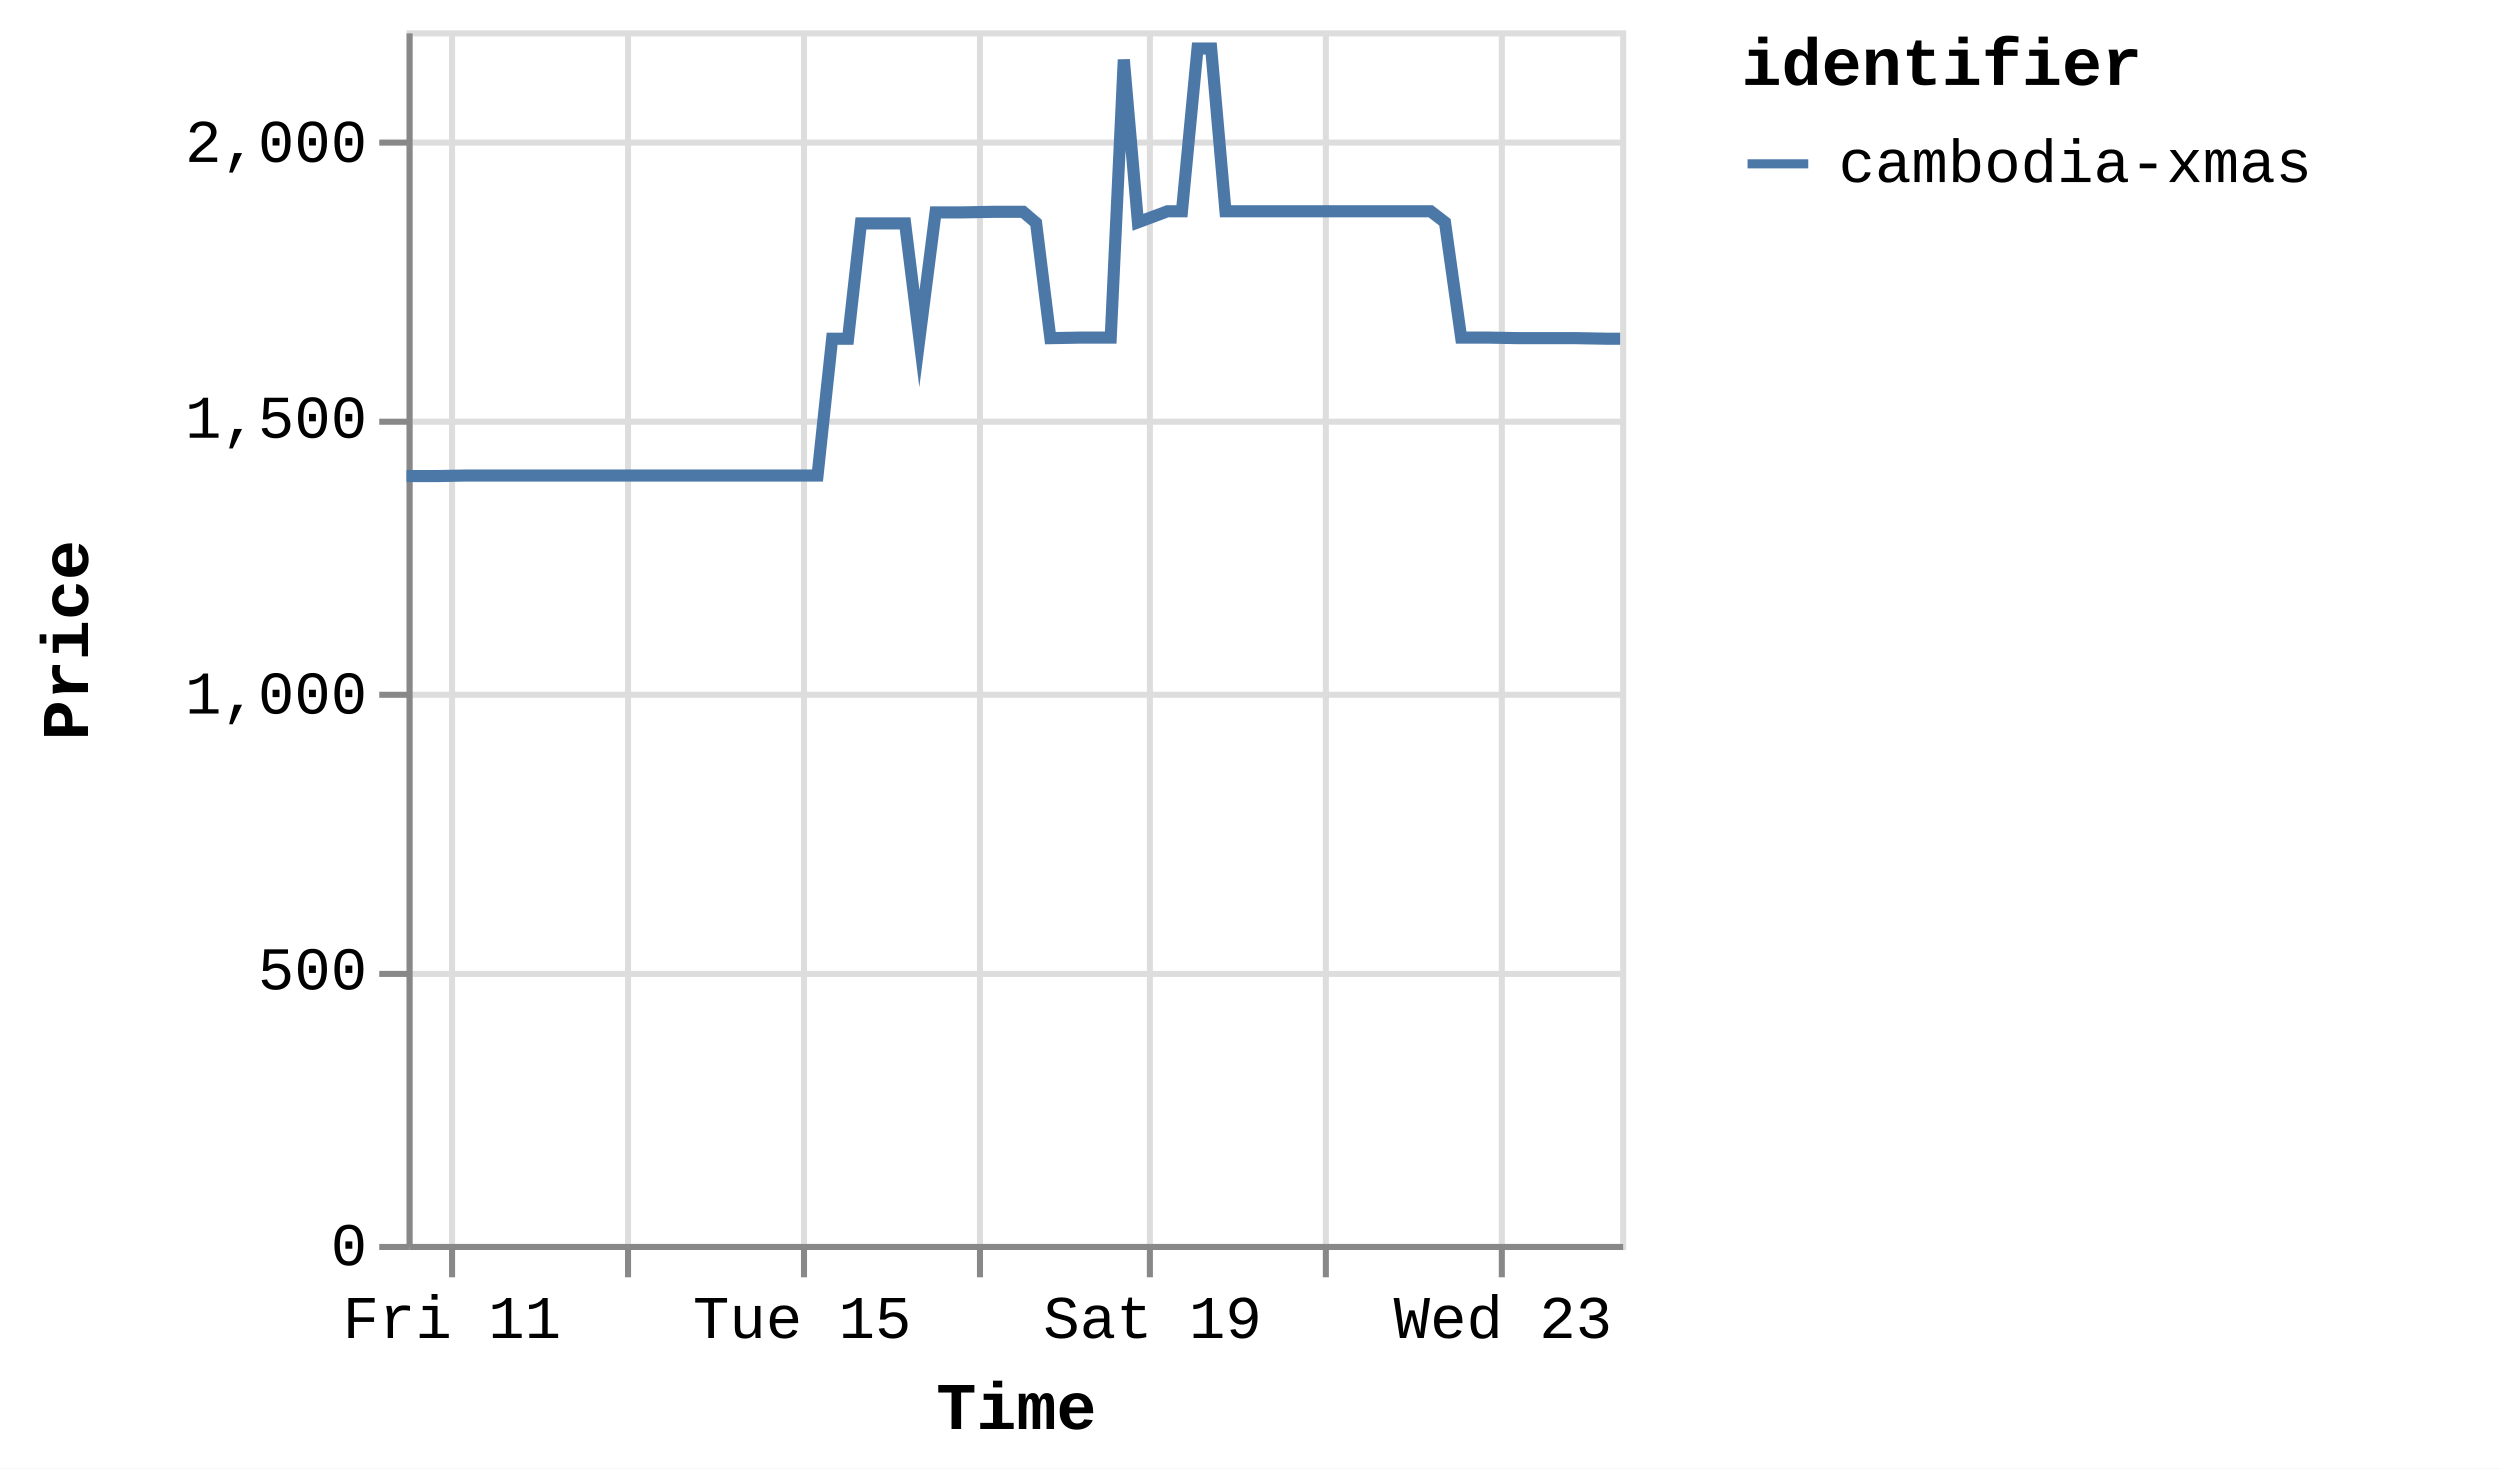
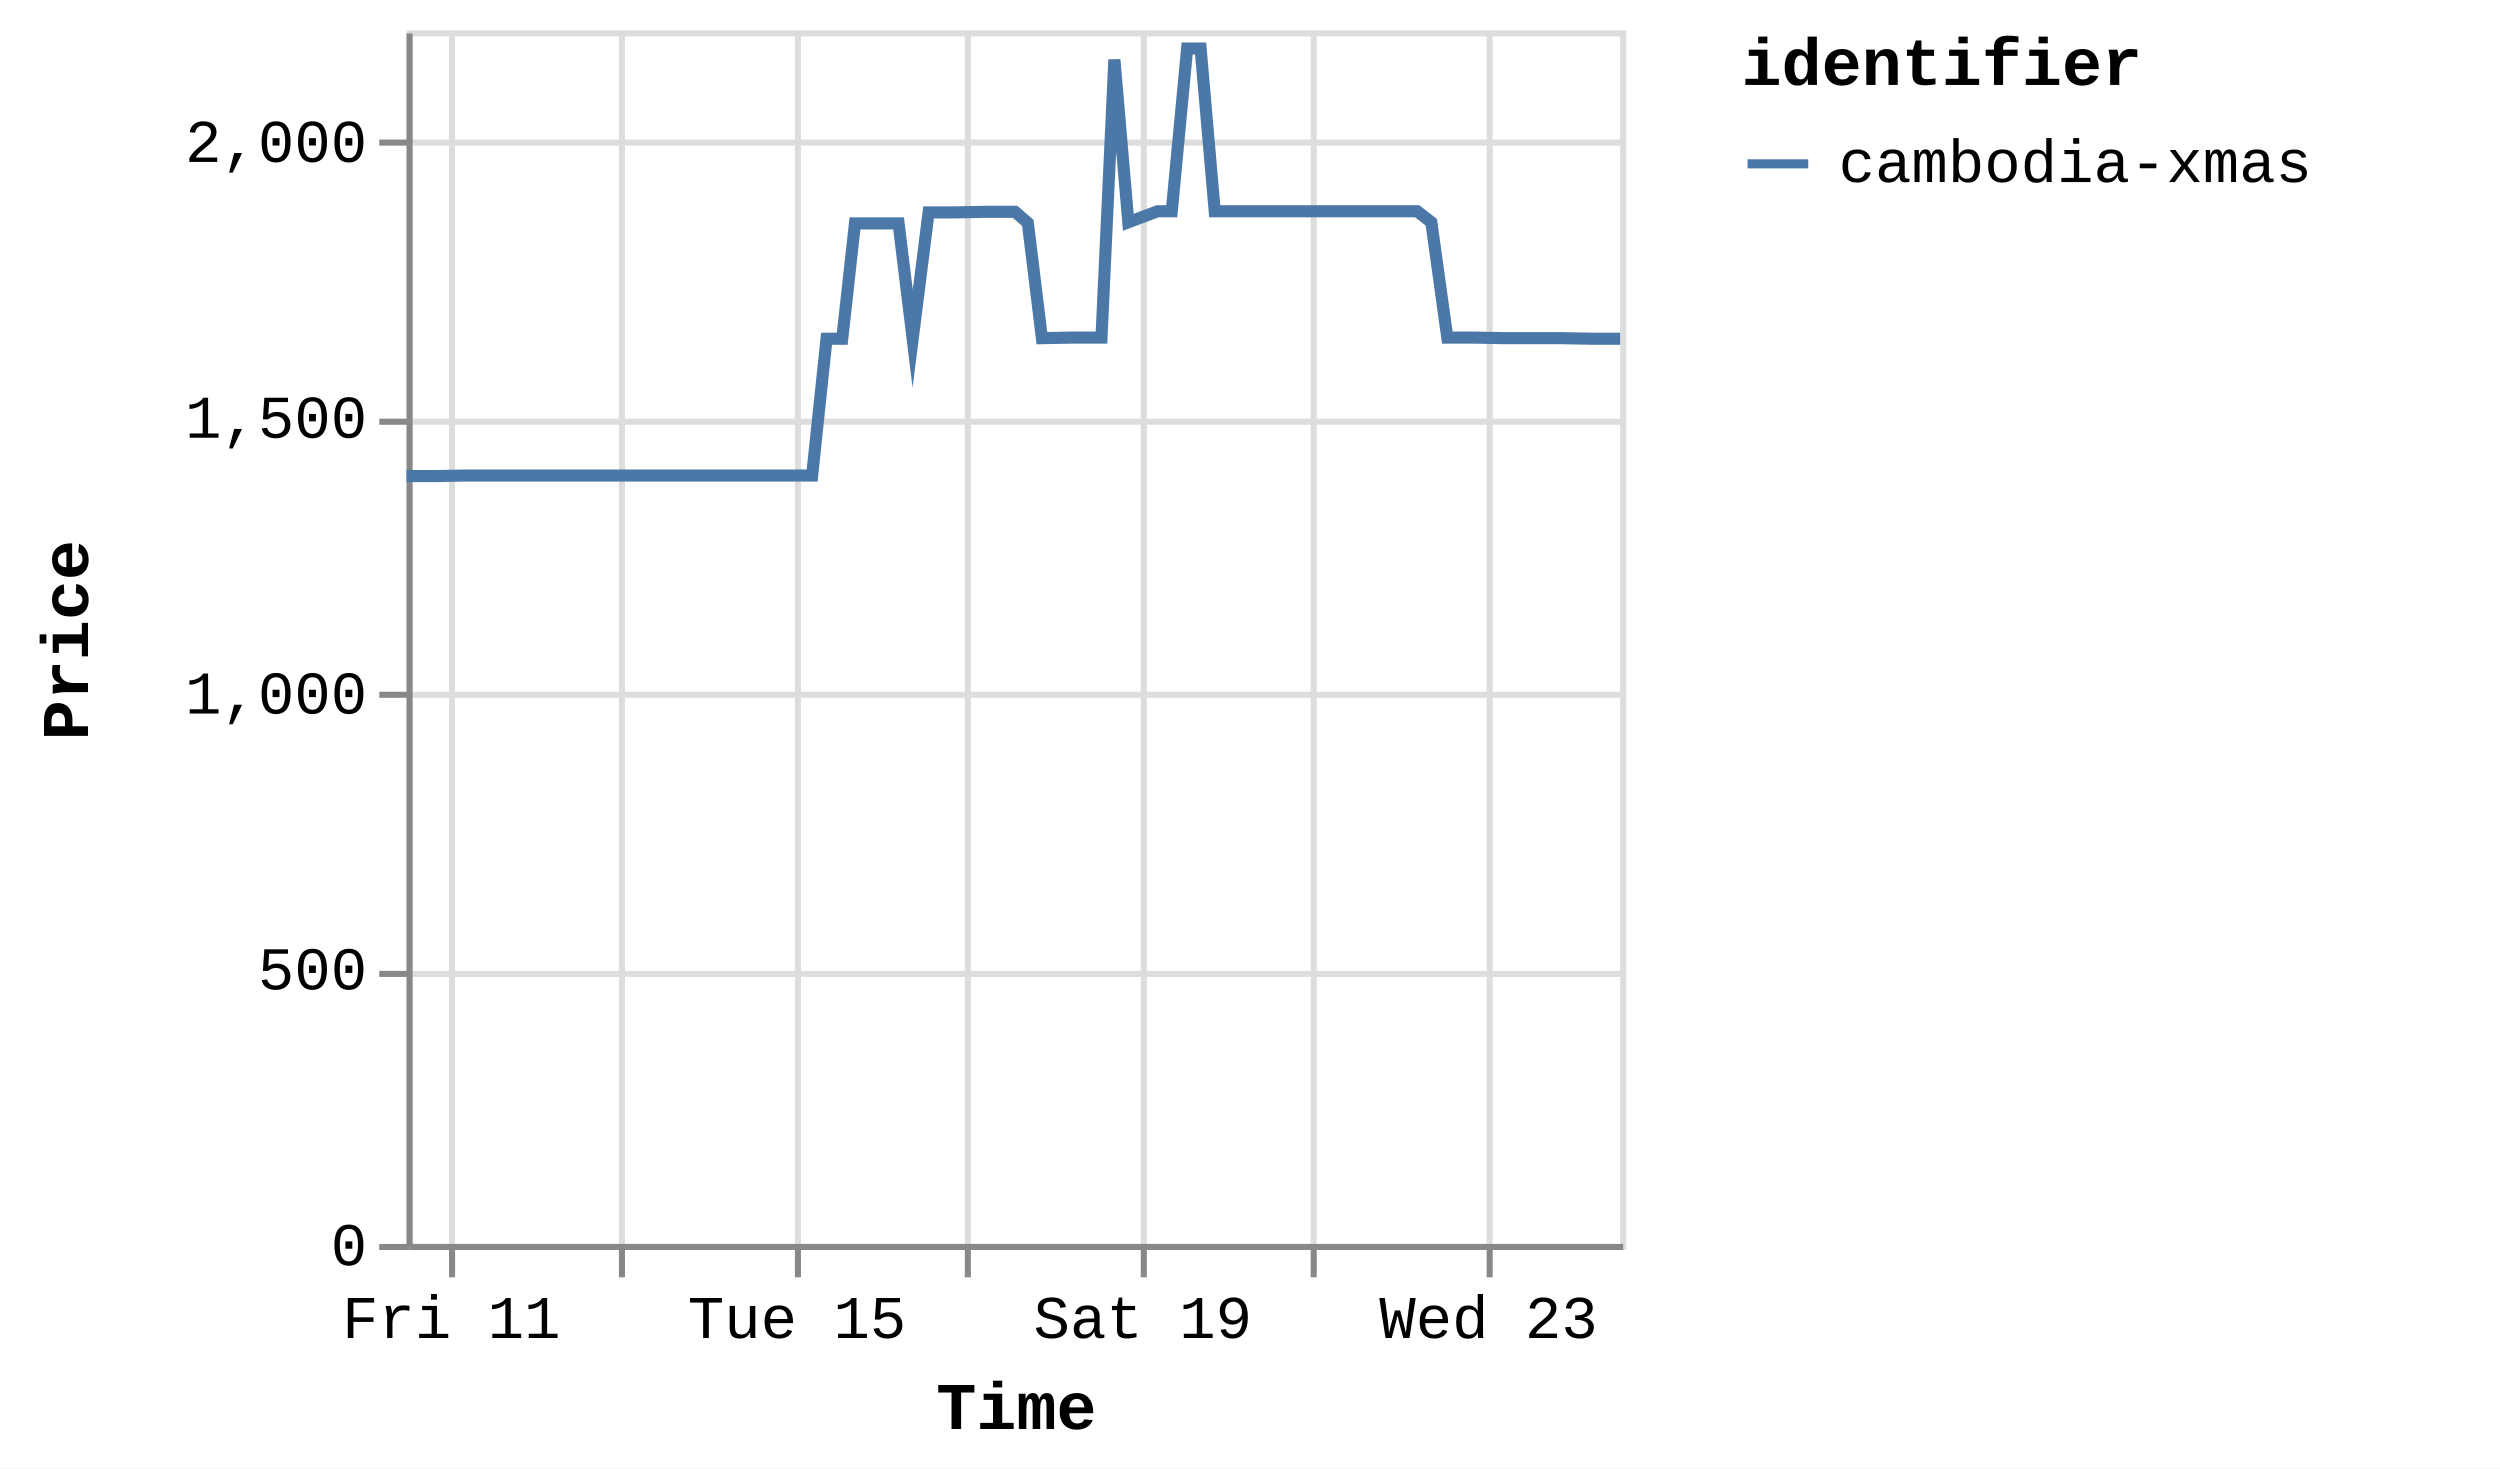
<svg xmlns="http://www.w3.org/2000/svg" version="1.1" class="marks" width="412" height="242" viewBox="0 0 412 242">
  <rect width="412" height="242" fill="white" />
  <g fill="none" stroke-miterlimit="10" transform="translate(67,5)">
    <g class="mark-group role-frame root" role="graphics-object" aria-roledescription="group mark container">
      <g transform="translate(0,0)">
        <path class="background" aria-hidden="true" d="M0.5,0.5h200v200h-200Z" stroke="#ddd" />
        <g>
          <g class="mark-group role-axis" aria-hidden="true">
            <g transform="translate(0.5,200.5)">
              <path class="background" aria-hidden="true" d="M0,0h0v0h0Z" pointer-events="none" />
              <g>
                <g class="mark-rule role-axis-grid" pointer-events="none">
                  <line transform="translate(7,-200)" x2="0" y2="200" stroke="#ddd" stroke-width="1" opacity="1" />
-                   <line transform="translate(36,-200)" x2="0" y2="200" stroke="#ddd" stroke-width="1" opacity="1" />
-                   <line transform="translate(65,-200)" x2="0" y2="200" stroke="#ddd" stroke-width="1" opacity="1" />
-                   <line transform="translate(94,-200)" x2="0" y2="200" stroke="#ddd" stroke-width="1" opacity="1" />
-                   <line transform="translate(122,-200)" x2="0" y2="200" stroke="#ddd" stroke-width="1" opacity="1" />
-                   <line transform="translate(151,-200)" x2="0" y2="200" stroke="#ddd" stroke-width="1" opacity="1" />
-                   <line transform="translate(180,-200)" x2="0" y2="200" stroke="#ddd" stroke-width="1" opacity="1" />
+                   <line transform="translate(35,-200)" x2="0" y2="200" stroke="#ddd" stroke-width="1" opacity="1" />
+                   <line transform="translate(64,-200)" x2="0" y2="200" stroke="#ddd" stroke-width="1" opacity="1" />
+                   <line transform="translate(92,-200)" x2="0" y2="200" stroke="#ddd" stroke-width="1" opacity="1" />
+                   <line transform="translate(121,-200)" x2="0" y2="200" stroke="#ddd" stroke-width="1" opacity="1" />
+                   <line transform="translate(149,-200)" x2="0" y2="200" stroke="#ddd" stroke-width="1" opacity="1" />
+                   <line transform="translate(178,-200)" x2="0" y2="200" stroke="#ddd" stroke-width="1" opacity="1" />
                </g>
              </g>
              <path class="foreground" aria-hidden="true" d="" pointer-events="none" display="none" />
            </g>
          </g>
          <g class="mark-group role-axis" aria-hidden="true">
            <g transform="translate(0.5,0.5)">
              <path class="background" aria-hidden="true" d="M0,0h0v0h0Z" pointer-events="none" />
              <g>
                <g class="mark-rule role-axis-grid" pointer-events="none">
                  <line transform="translate(0,200)" x2="200" y2="0" stroke="#ddd" stroke-width="1" opacity="1" />
                  <line transform="translate(0,155)" x2="200" y2="0" stroke="#ddd" stroke-width="1" opacity="1" />
                  <line transform="translate(0,109)" x2="200" y2="0" stroke="#ddd" stroke-width="1" opacity="1" />
                  <line transform="translate(0,64)" x2="200" y2="0" stroke="#ddd" stroke-width="1" opacity="1" />
                  <line transform="translate(0,18)" x2="200" y2="0" stroke="#ddd" stroke-width="1" opacity="1" />
                </g>
              </g>
              <path class="foreground" aria-hidden="true" d="" pointer-events="none" display="none" />
            </g>
          </g>
-           <g class="mark-group role-axis" role="graphics-symbol" aria-roledescription="axis" aria-label="X-axis titled 'Time' for a time scale with values from Thursday, 10 July 2025, 12:25:32 PM to Thursday, 24 July 2025, 8:57:49 AM">
+           <g class="mark-group role-axis" role="graphics-symbol" aria-roledescription="axis" aria-label="X-axis titled 'Time' for a time scale with values from Thursday, 10 July 2025, 12:25:32 PM to Thursday, 24 July 2025, 1:23:16 PM">
            <g transform="translate(0.5,200.5)">
              <path class="background" aria-hidden="true" d="M0,0h0v0h0Z" pointer-events="none" />
              <g>
                <g class="mark-rule role-axis-tick" pointer-events="none">
                  <line transform="translate(7,0)" x2="0" y2="5" stroke="#888" stroke-width="1" opacity="1" />
-                   <line transform="translate(36,0)" x2="0" y2="5" stroke="#888" stroke-width="1" opacity="1" />
-                   <line transform="translate(65,0)" x2="0" y2="5" stroke="#888" stroke-width="1" opacity="1" />
-                   <line transform="translate(94,0)" x2="0" y2="5" stroke="#888" stroke-width="1" opacity="1" />
-                   <line transform="translate(122,0)" x2="0" y2="5" stroke="#888" stroke-width="1" opacity="1" />
-                   <line transform="translate(151,0)" x2="0" y2="5" stroke="#888" stroke-width="1" opacity="1" />
-                   <line transform="translate(180,0)" x2="0" y2="5" stroke="#888" stroke-width="1" opacity="1" />
+                   <line transform="translate(35,0)" x2="0" y2="5" stroke="#888" stroke-width="1" opacity="1" />
+                   <line transform="translate(64,0)" x2="0" y2="5" stroke="#888" stroke-width="1" opacity="1" />
+                   <line transform="translate(92,0)" x2="0" y2="5" stroke="#888" stroke-width="1" opacity="1" />
+                   <line transform="translate(121,0)" x2="0" y2="5" stroke="#888" stroke-width="1" opacity="1" />
+                   <line transform="translate(149,0)" x2="0" y2="5" stroke="#888" stroke-width="1" opacity="1" />
+                   <line transform="translate(178,0)" x2="0" y2="5" stroke="#888" stroke-width="1" opacity="1" />
                </g>
                <g class="mark-text role-axis-label" pointer-events="none">
-                   <text text-anchor="middle" transform="translate(6.961117,15)" font-family="Liberation Mono" font-size="10px" fill="#000" opacity="1">Fri 11</text>
-                   <text text-anchor="middle" transform="translate(35.83,15)" font-family="Liberation Mono" font-size="10px" fill="#000" opacity="0">Jul 13</text>
-                   <text text-anchor="middle" transform="translate(64.69887,15)" font-family="Liberation Mono" font-size="10px" fill="#000" opacity="1">Tue 15</text>
-                   <text text-anchor="middle" transform="translate(93.56775,15)" font-family="Liberation Mono" font-size="10px" fill="#000" opacity="0">Thu 17</text>
-                   <text text-anchor="middle" transform="translate(122.4366,15)" font-family="Liberation Mono" font-size="10px" fill="#000" opacity="1">Sat 19</text>
-                   <text text-anchor="middle" transform="translate(151.3055,15)" font-family="Liberation Mono" font-size="10px" fill="#000" opacity="0">Mon 21</text>
-                   <text text-anchor="middle" transform="translate(180.1744,15)" font-family="Liberation Mono" font-size="10px" fill="#000" opacity="1">Wed 23</text>
+                   <text text-anchor="middle" transform="translate(6.86972,15)" font-family="Liberation Mono" font-size="10px" fill="#000" opacity="1">Fri 11</text>
+                   <text text-anchor="middle" transform="translate(35.35956,15)" font-family="Liberation Mono" font-size="10px" fill="#000" opacity="0">Jul 13</text>
+                   <text text-anchor="middle" transform="translate(63.8494,15)" font-family="Liberation Mono" font-size="10px" fill="#000" opacity="1">Tue 15</text>
+                   <text text-anchor="middle" transform="translate(92.33924,15)" font-family="Liberation Mono" font-size="10px" fill="#000" opacity="0">Thu 17</text>
+                   <text text-anchor="middle" transform="translate(120.8291,15)" font-family="Liberation Mono" font-size="10px" fill="#000" opacity="1">Sat 19</text>
+                   <text text-anchor="middle" transform="translate(149.3189,15)" font-family="Liberation Mono" font-size="10px" fill="#000" opacity="0">Mon 21</text>
+                   <text text-anchor="middle" transform="translate(177.8088,15)" font-family="Liberation Mono" font-size="10px" fill="#000" opacity="1">Wed 23</text>
                </g>
                <g class="mark-rule role-axis-domain" pointer-events="none">
                  <line transform="translate(0,0)" x2="200" y2="0" stroke="#888" stroke-width="1" opacity="1" />
                </g>
                <g class="mark-text role-axis-title" pointer-events="none">
                  <text text-anchor="middle" transform="translate(100,30)" font-family="Liberation Mono" font-size="11px" font-weight="bold" fill="#000" opacity="1">Time</text>
                </g>
              </g>
              <path class="foreground" aria-hidden="true" d="" pointer-events="none" display="none" />
            </g>
          </g>
          <g class="mark-group role-axis" role="graphics-symbol" aria-roledescription="axis" aria-label="Y-axis titled 'Price' for a linear scale with values from 0 to 2,200">
            <g transform="translate(0.5,0.5)">
              <path class="background" aria-hidden="true" d="M0,0h0v0h0Z" pointer-events="none" />
              <g>
                <g class="mark-rule role-axis-tick" pointer-events="none">
                  <line transform="translate(0,200)" x2="-5" y2="0" stroke="#888" stroke-width="1" opacity="1" />
                  <line transform="translate(0,155)" x2="-5" y2="0" stroke="#888" stroke-width="1" opacity="1" />
                  <line transform="translate(0,109)" x2="-5" y2="0" stroke="#888" stroke-width="1" opacity="1" />
                  <line transform="translate(0,64)" x2="-5" y2="0" stroke="#888" stroke-width="1" opacity="1" />
                  <line transform="translate(0,18)" x2="-5" y2="0" stroke="#888" stroke-width="1" opacity="1" />
                </g>
                <g class="mark-text role-axis-label" pointer-events="none">
                  <text text-anchor="end" transform="translate(-7,203)" font-family="Liberation Mono" font-size="10px" fill="#000" opacity="1">0</text>
                  <text text-anchor="end" transform="translate(-7,157.5455)" font-family="Liberation Mono" font-size="10px" fill="#000" opacity="1">500</text>
                  <text text-anchor="end" transform="translate(-7,112.0909)" font-family="Liberation Mono" font-size="10px" fill="#000" opacity="1">1,000</text>
                  <text text-anchor="end" transform="translate(-7,66.63636)" font-family="Liberation Mono" font-size="10px" fill="#000" opacity="1">1,500</text>
                  <text text-anchor="end" transform="translate(-7,21.18182)" font-family="Liberation Mono" font-size="10px" fill="#000" opacity="1">2,000</text>
                </g>
                <g class="mark-rule role-axis-domain" pointer-events="none">
                  <line transform="translate(0,200)" x2="0" y2="-200" stroke="#888" stroke-width="1" opacity="1" />
                </g>
                <g class="mark-text role-axis-title" pointer-events="none">
                  <text text-anchor="middle" transform="translate(-51,100) rotate(-90) translate(0,-2)" font-family="Liberation Mono" font-size="11px" font-weight="bold" fill="#000" opacity="1">Price</text>
                </g>
              </g>
              <path class="foreground" aria-hidden="true" d="" pointer-events="none" display="none" />
            </g>
          </g>
          <g class="mark-group role-scope pathgroup" role="graphics-object" aria-roledescription="group mark container">
            <g transform="translate(0,0)">
              <path class="background" aria-hidden="true" d="M0,0h200v200h-200Z" />
              <g>
                <g class="mark-line role-mark marks" role="graphics-object" aria-roledescription="line mark container">
-                   <path aria-label="Time: Jul 10, 2025; Price: 1392; identifier: cambodia-xmas" role="graphics-symbol" aria-roledescription="line mark" d="M0,73.455L0.195,73.455L2.716,73.455L5.049,73.455L9.971,73.364L12.325,73.364L14.967,73.364L17.13,73.364L19.485,73.364L24.363,73.364L26.734,73.364L29.298,73.364L31.535,73.364L33.902,73.364L38.83,73.364L41.169,73.364L43.739,73.364L45.974,73.364L48.334,73.364L53.298,73.364L55.675,73.364L58.304,73.364L60.447,73.364L62.796,73.364L67.727,73.364L70.138,50.818L72.757,50.818L74.885,31.818L77.235,31.818L82.162,31.818L84.519,50.818L87.181,30L89.328,30L91.674,30L96.596,29.909L98.949,29.909L101.614,29.909L103.745,31.727L106.101,50.727L111.039,50.636L113.388,50.636L116.048,50.636L118.203,4.818L120.532,31.636L125.41,29.818L127.784,29.818L130.353,3L132.598,3L134.96,29.818L139.911,29.818L142.215,29.818L144.855,29.818L147.023,29.818L149.393,29.818L154.357,29.818L156.718,29.818L159.365,29.818L161.502,29.818L163.843,29.818L168.768,29.818L171.131,31.636L173.799,50.636L175.934,50.636L178.274,50.636L183.222,50.727L185.568,50.727L188.237,50.727L190.378,50.727L192.715,50.727L197.639,50.818L200,50.818" stroke="#4c78a8" stroke-width="2" />
+                   <path aria-label="Time: Jul 10, 2025; Price: 1392; identifier: cambodia-xmas" role="graphics-symbol" aria-roledescription="line mark" d="M0,73.455L0.192,73.455L2.68,73.455L4.983,73.455L9.84,73.364L12.163,73.364L14.77,73.364L16.905,73.364L19.229,73.364L24.043,73.364L26.383,73.364L28.913,73.364L31.121,73.364L33.457,73.364L38.32,73.364L40.629,73.364L43.165,73.364L45.37,73.364L47.699,73.364L52.598,73.364L54.944,73.364L57.538,73.364L59.654,73.364L61.972,73.364L66.838,73.364L69.217,50.818L71.802,50.818L73.902,31.818L76.221,31.818L81.083,31.818L83.409,50.818L86.036,30L88.155,30L90.47,30L95.327,29.909L97.65,29.909L100.28,29.909L102.383,31.727L104.708,50.727L109.581,50.636L111.899,50.636L114.524,50.636L116.651,4.818L118.949,31.636L123.764,29.818L126.106,29.818L128.641,3L130.857,3L133.188,29.818L138.074,29.818L140.348,29.818L142.953,29.818L145.093,29.818L147.431,29.818L152.33,29.818L154.66,29.818L157.272,29.818L159.381,29.818L161.692,29.818L166.552,29.818L168.884,31.636L171.517,50.636L173.624,50.636L175.934,50.636L180.817,50.727L183.131,50.727L185.765,50.727L187.878,50.727L190.184,50.727L195.044,50.818L197.374,50.818L200,50.818" stroke="#4c78a8" stroke-width="2" />
                </g>
              </g>
              <path class="foreground" aria-hidden="true" d="" display="none" />
            </g>
          </g>
          <g class="mark-group role-legend" role="graphics-symbol" aria-roledescription="legend" aria-label="Symbol legend titled 'identifier' for stroke color with 1 value: cambodia-xmas">
            <g transform="translate(220,0)">
              <path class="background" aria-hidden="true" d="M0,0h120v27h-120Z" pointer-events="none" />
              <g>
                <g class="mark-group role-legend-entry">
                  <g transform="translate(0,16)">
                    <path class="background" aria-hidden="true" d="M0,0h0v0h0Z" pointer-events="none" />
                    <g>
                      <g class="mark-group role-scope" role="graphics-object" aria-roledescription="group mark container">
                        <g transform="translate(0,0)">
                          <path class="background" aria-hidden="true" d="M0,0h120v11h-120Z" pointer-events="none" opacity="1" />
                          <g>
                            <g class="mark-symbol role-legend-symbol" pointer-events="none">
                              <path transform="translate(6,6)" d="M-5,0L5,0" stroke="#4c78a8" stroke-width="1.5" opacity="1" />
                            </g>
                            <g class="mark-text role-legend-label" pointer-events="none">
                              <text text-anchor="start" transform="translate(16,9)" font-family="Liberation Mono" font-size="10px" fill="#000" opacity="1">cambodia-xmas</text>
                            </g>
                          </g>
                          <path class="foreground" aria-hidden="true" d="" pointer-events="none" display="none" />
                        </g>
                      </g>
                    </g>
                    <path class="foreground" aria-hidden="true" d="" pointer-events="none" display="none" />
                  </g>
                </g>
                <g class="mark-text role-legend-title" pointer-events="none">
                  <text text-anchor="start" transform="translate(0,9)" font-family="Liberation Mono" font-size="11px" font-weight="bold" fill="#000" opacity="1">identifier</text>
                </g>
              </g>
              <path class="foreground" aria-hidden="true" d="" pointer-events="none" display="none" />
            </g>
          </g>
        </g>
        <path class="foreground" aria-hidden="true" d="" display="none" />
      </g>
    </g>
  </g>
</svg>
